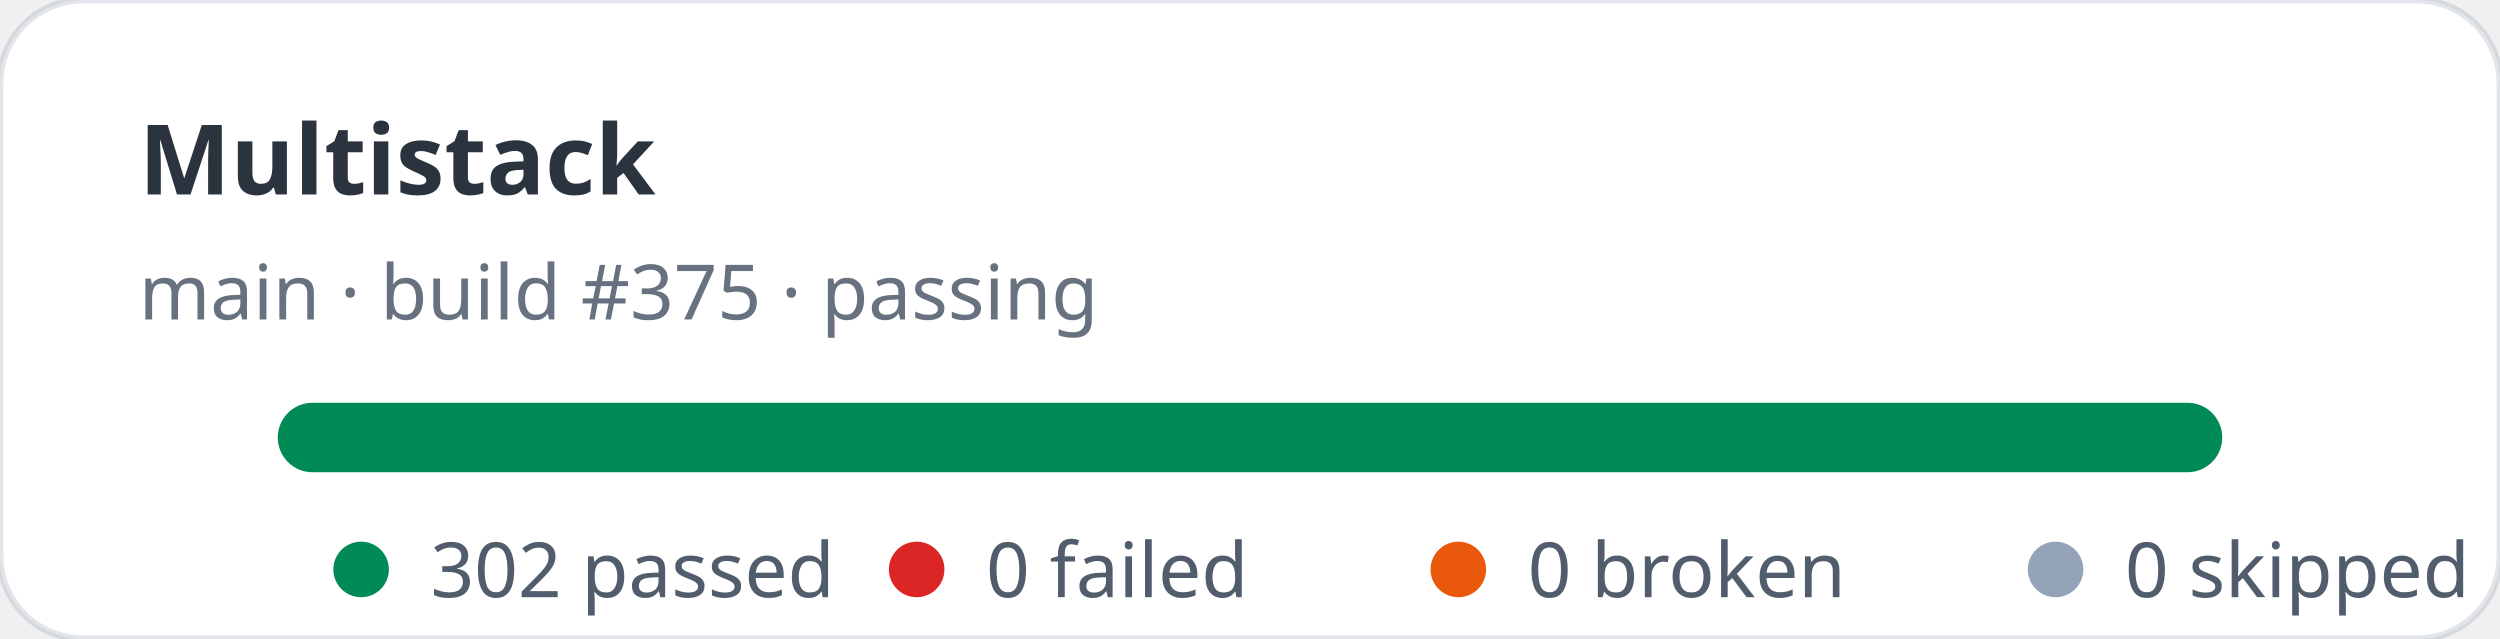
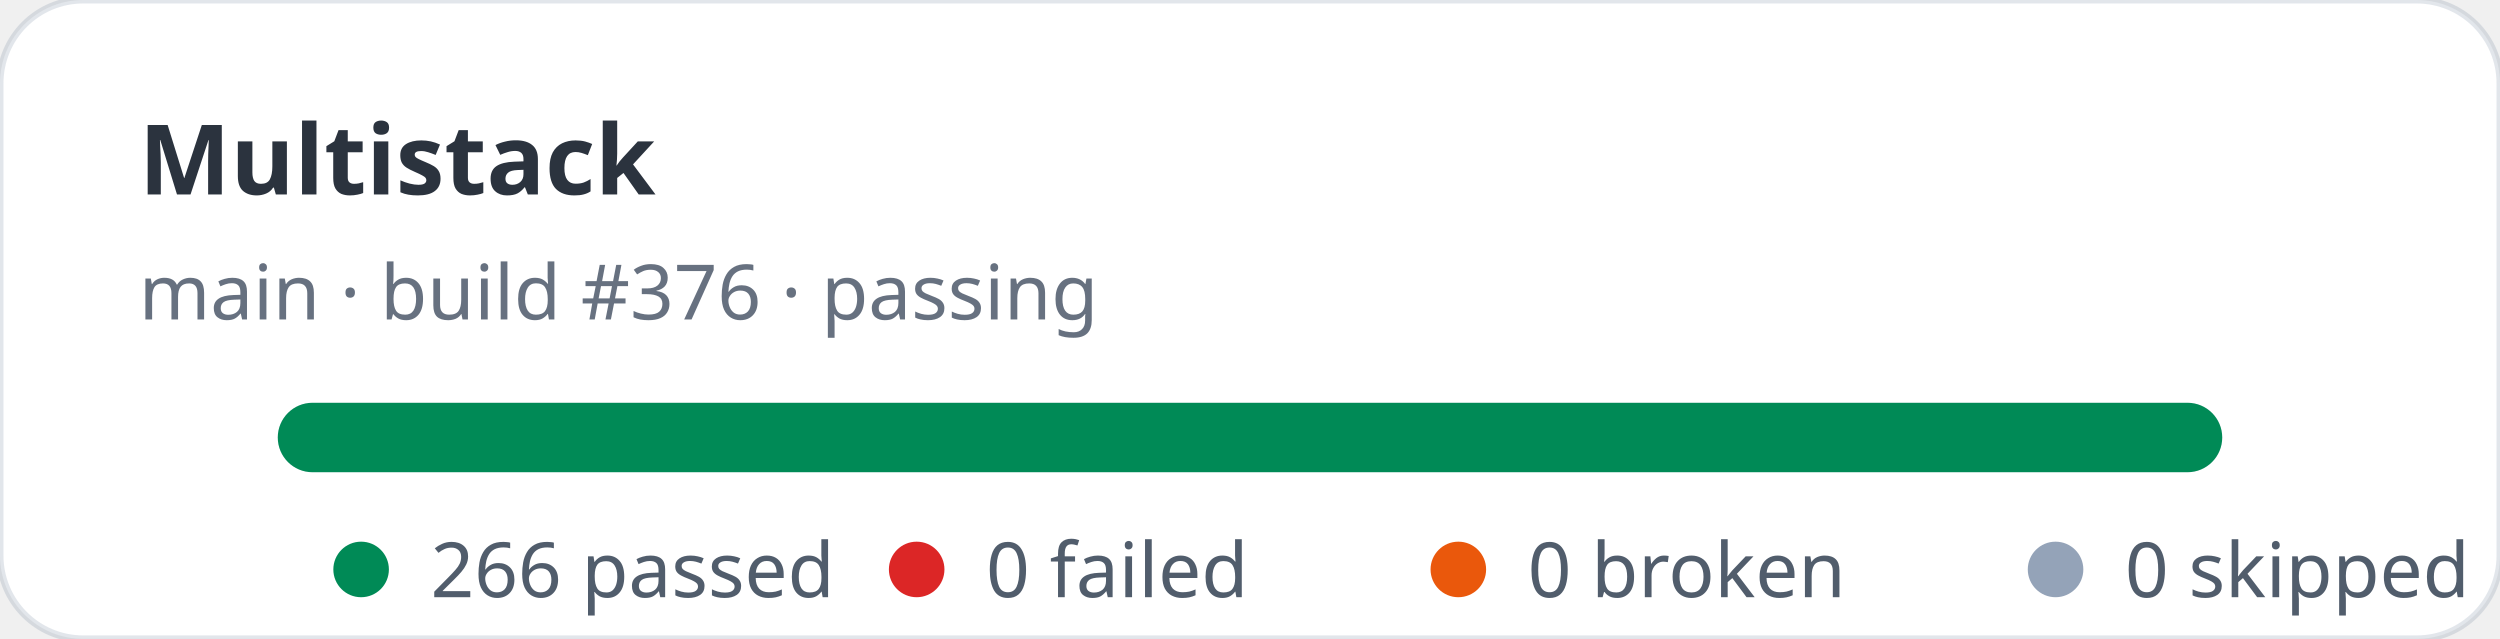
- <svg xmlns="http://www.w3.org/2000/svg" width="360" height="92" viewBox="0 0 360 92" role="img" aria-label="Multistack stats: 302 passed, 0 failed">
+ <svg xmlns="http://www.w3.org/2000/svg" width="360" height="92" viewBox="0 0 360 92" role="img" aria-label="Multistack stats: 266 passed, 0 failed">
  <rect width="360" height="92" rx="12" fill="#ffffff" stroke="rgba(11,48,86,0.12)" />
  <text x="20" y="28" fill="rgba(1,10,24,0.83)" font-family="ui-sans-serif,system-ui,sans-serif" font-size="14" font-weight="700">Multistack</text>
-   <text x="20" y="46" fill="rgba(2,19,44,0.6)" font-family="ui-sans-serif,system-ui,sans-serif" font-size="11">main · build #375 · passing</text>
+   <text x="20" y="46" fill="rgba(2,19,44,0.6)" font-family="ui-sans-serif,system-ui,sans-serif" font-size="11">main · build #376 · passing</text>
  <rect x="40" y="58" width="280" height="10" rx="5" fill="#e2e8f0" />
  <rect x="40" y="58" width="280" height="10" rx="5" fill="#008a56" />
  <g font-family="ui-sans-serif,system-ui,sans-serif" font-size="11" fill="rgba(1,18,40,0.68)">
    <circle cx="52" cy="82" r="4" fill="#008a56" />
-     <text x="62" y="86">302 passed</text>
+     <text x="62" y="86">266 passed</text>
    <circle cx="132" cy="82" r="4" fill="#dc2626" />
    <text x="142" y="86">0 failed</text>
    <circle cx="210" cy="82" r="4" fill="#ea580c" />
    <text x="220" y="86">0 broken</text>
    <circle cx="296" cy="82" r="4" fill="#94a3b8" />
    <text x="306" y="86">0 skipped</text>
  </g>
</svg>
